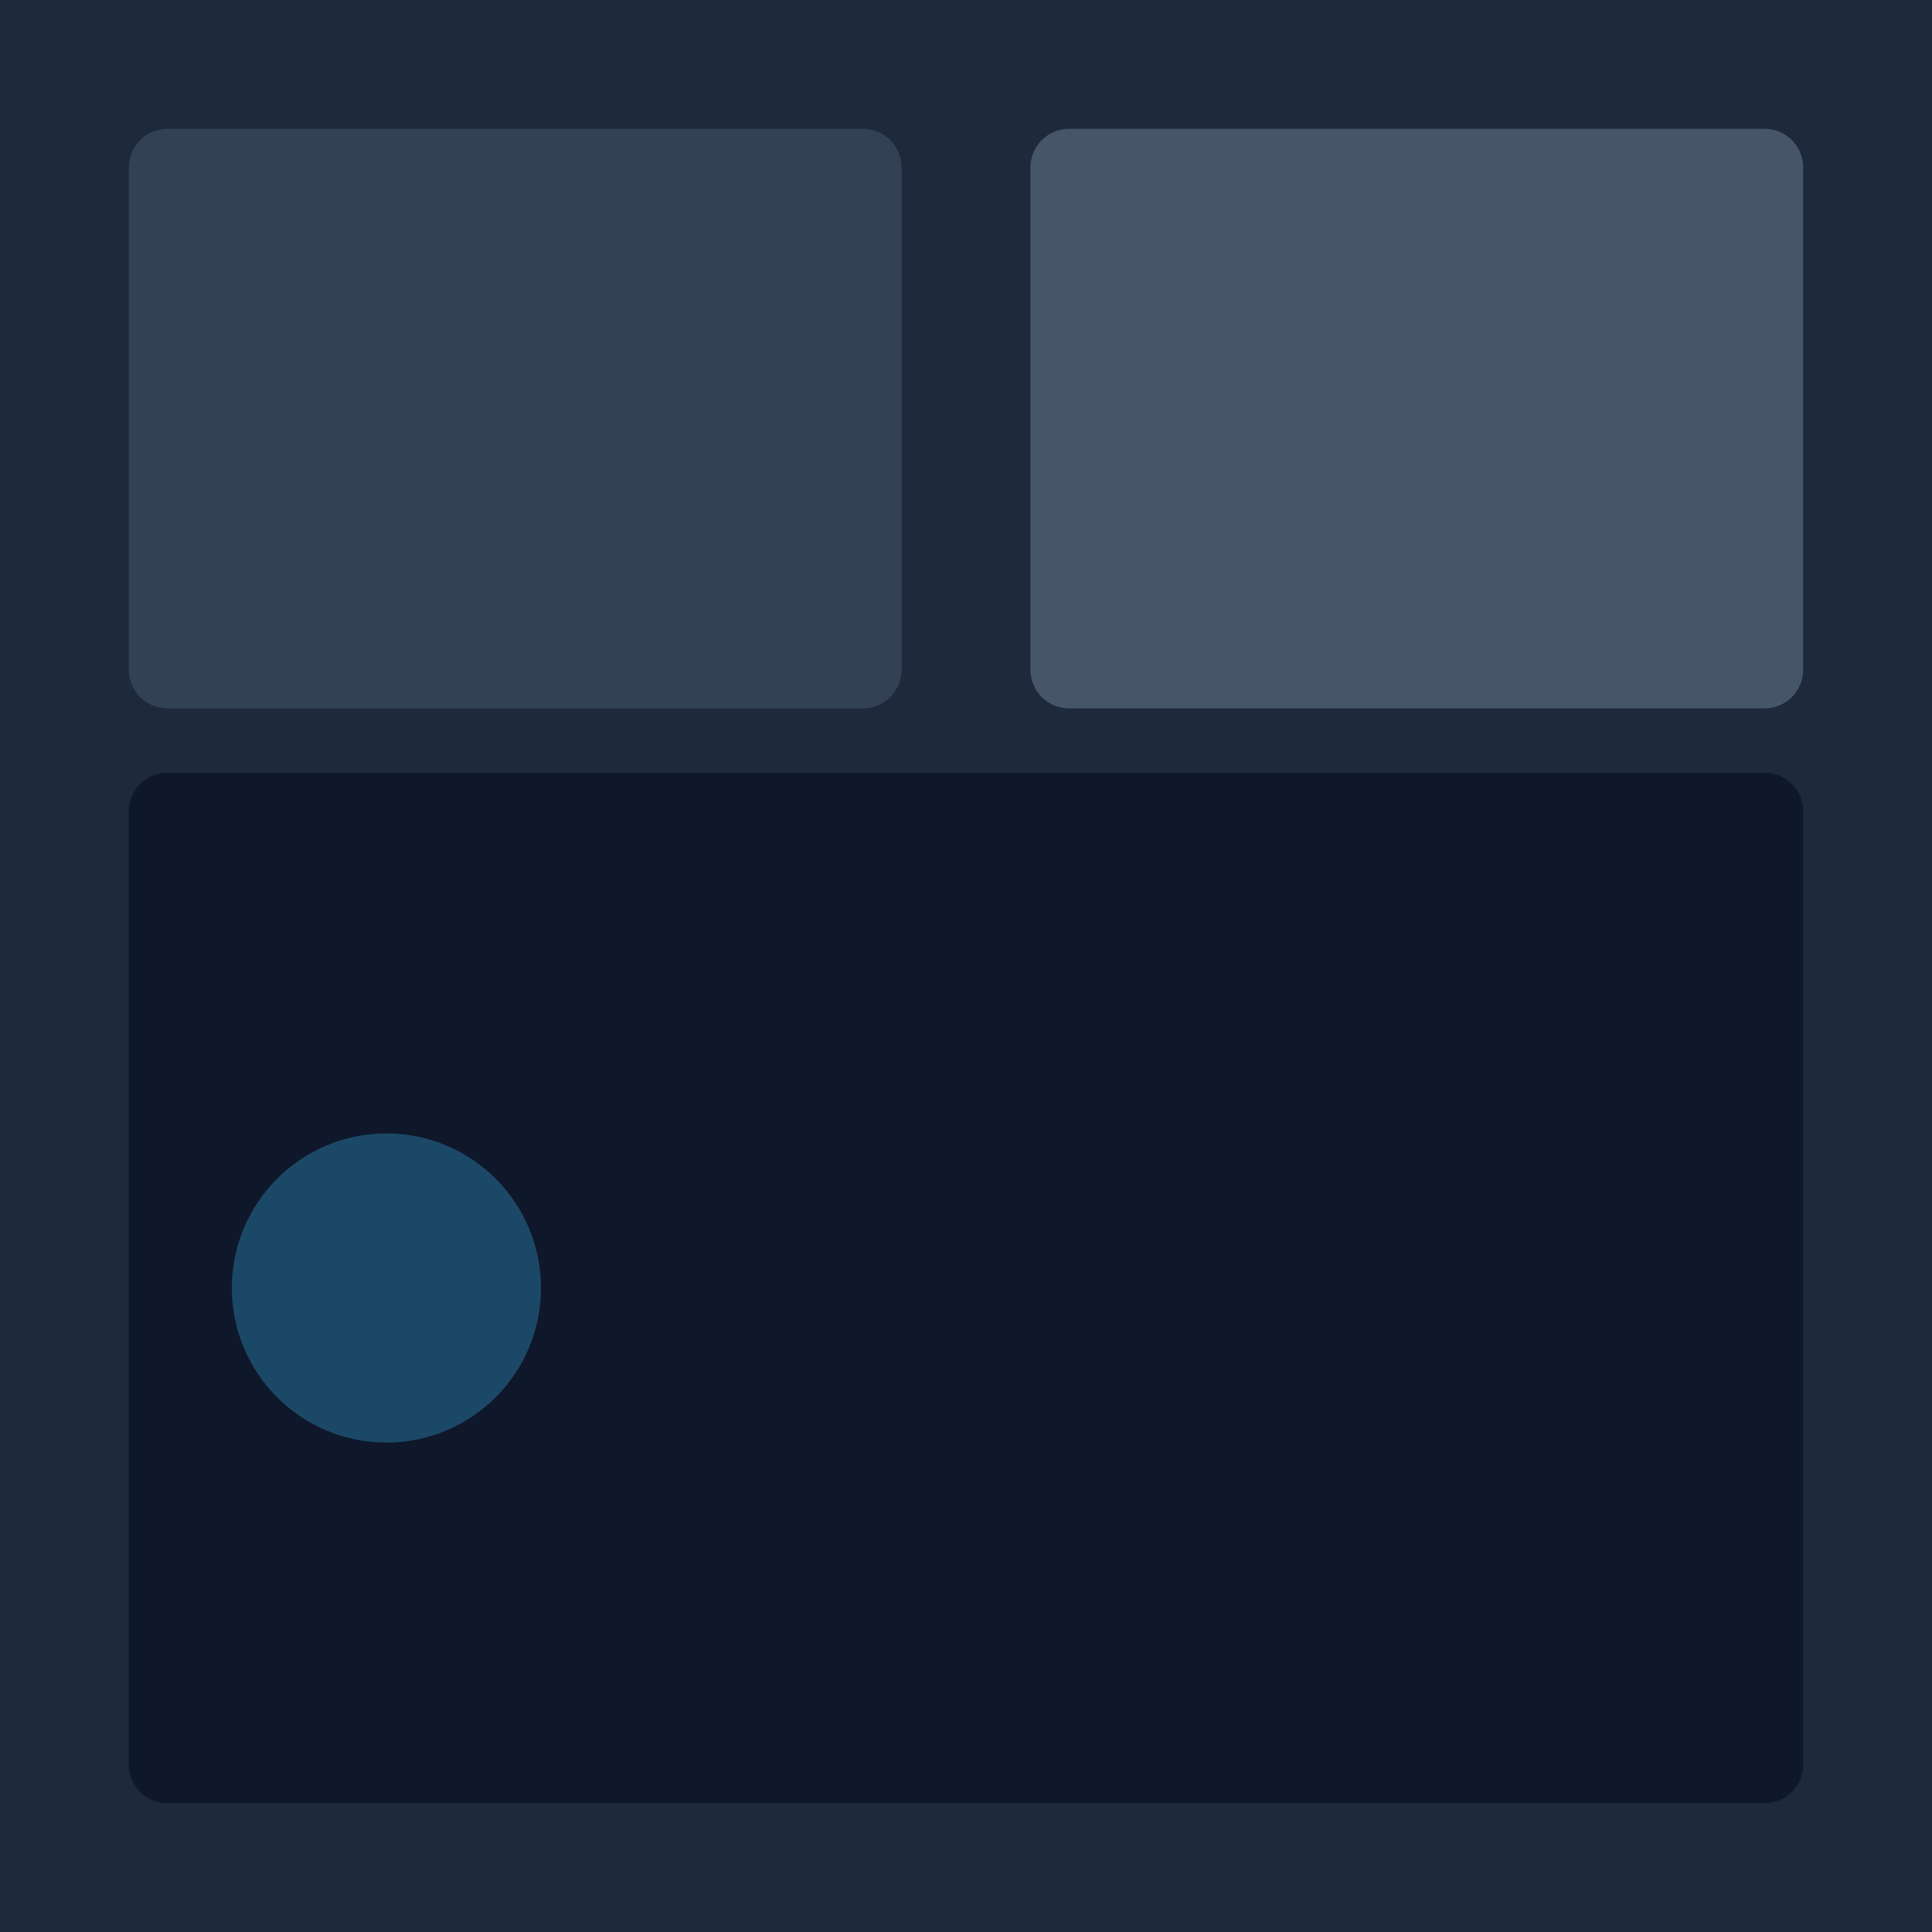
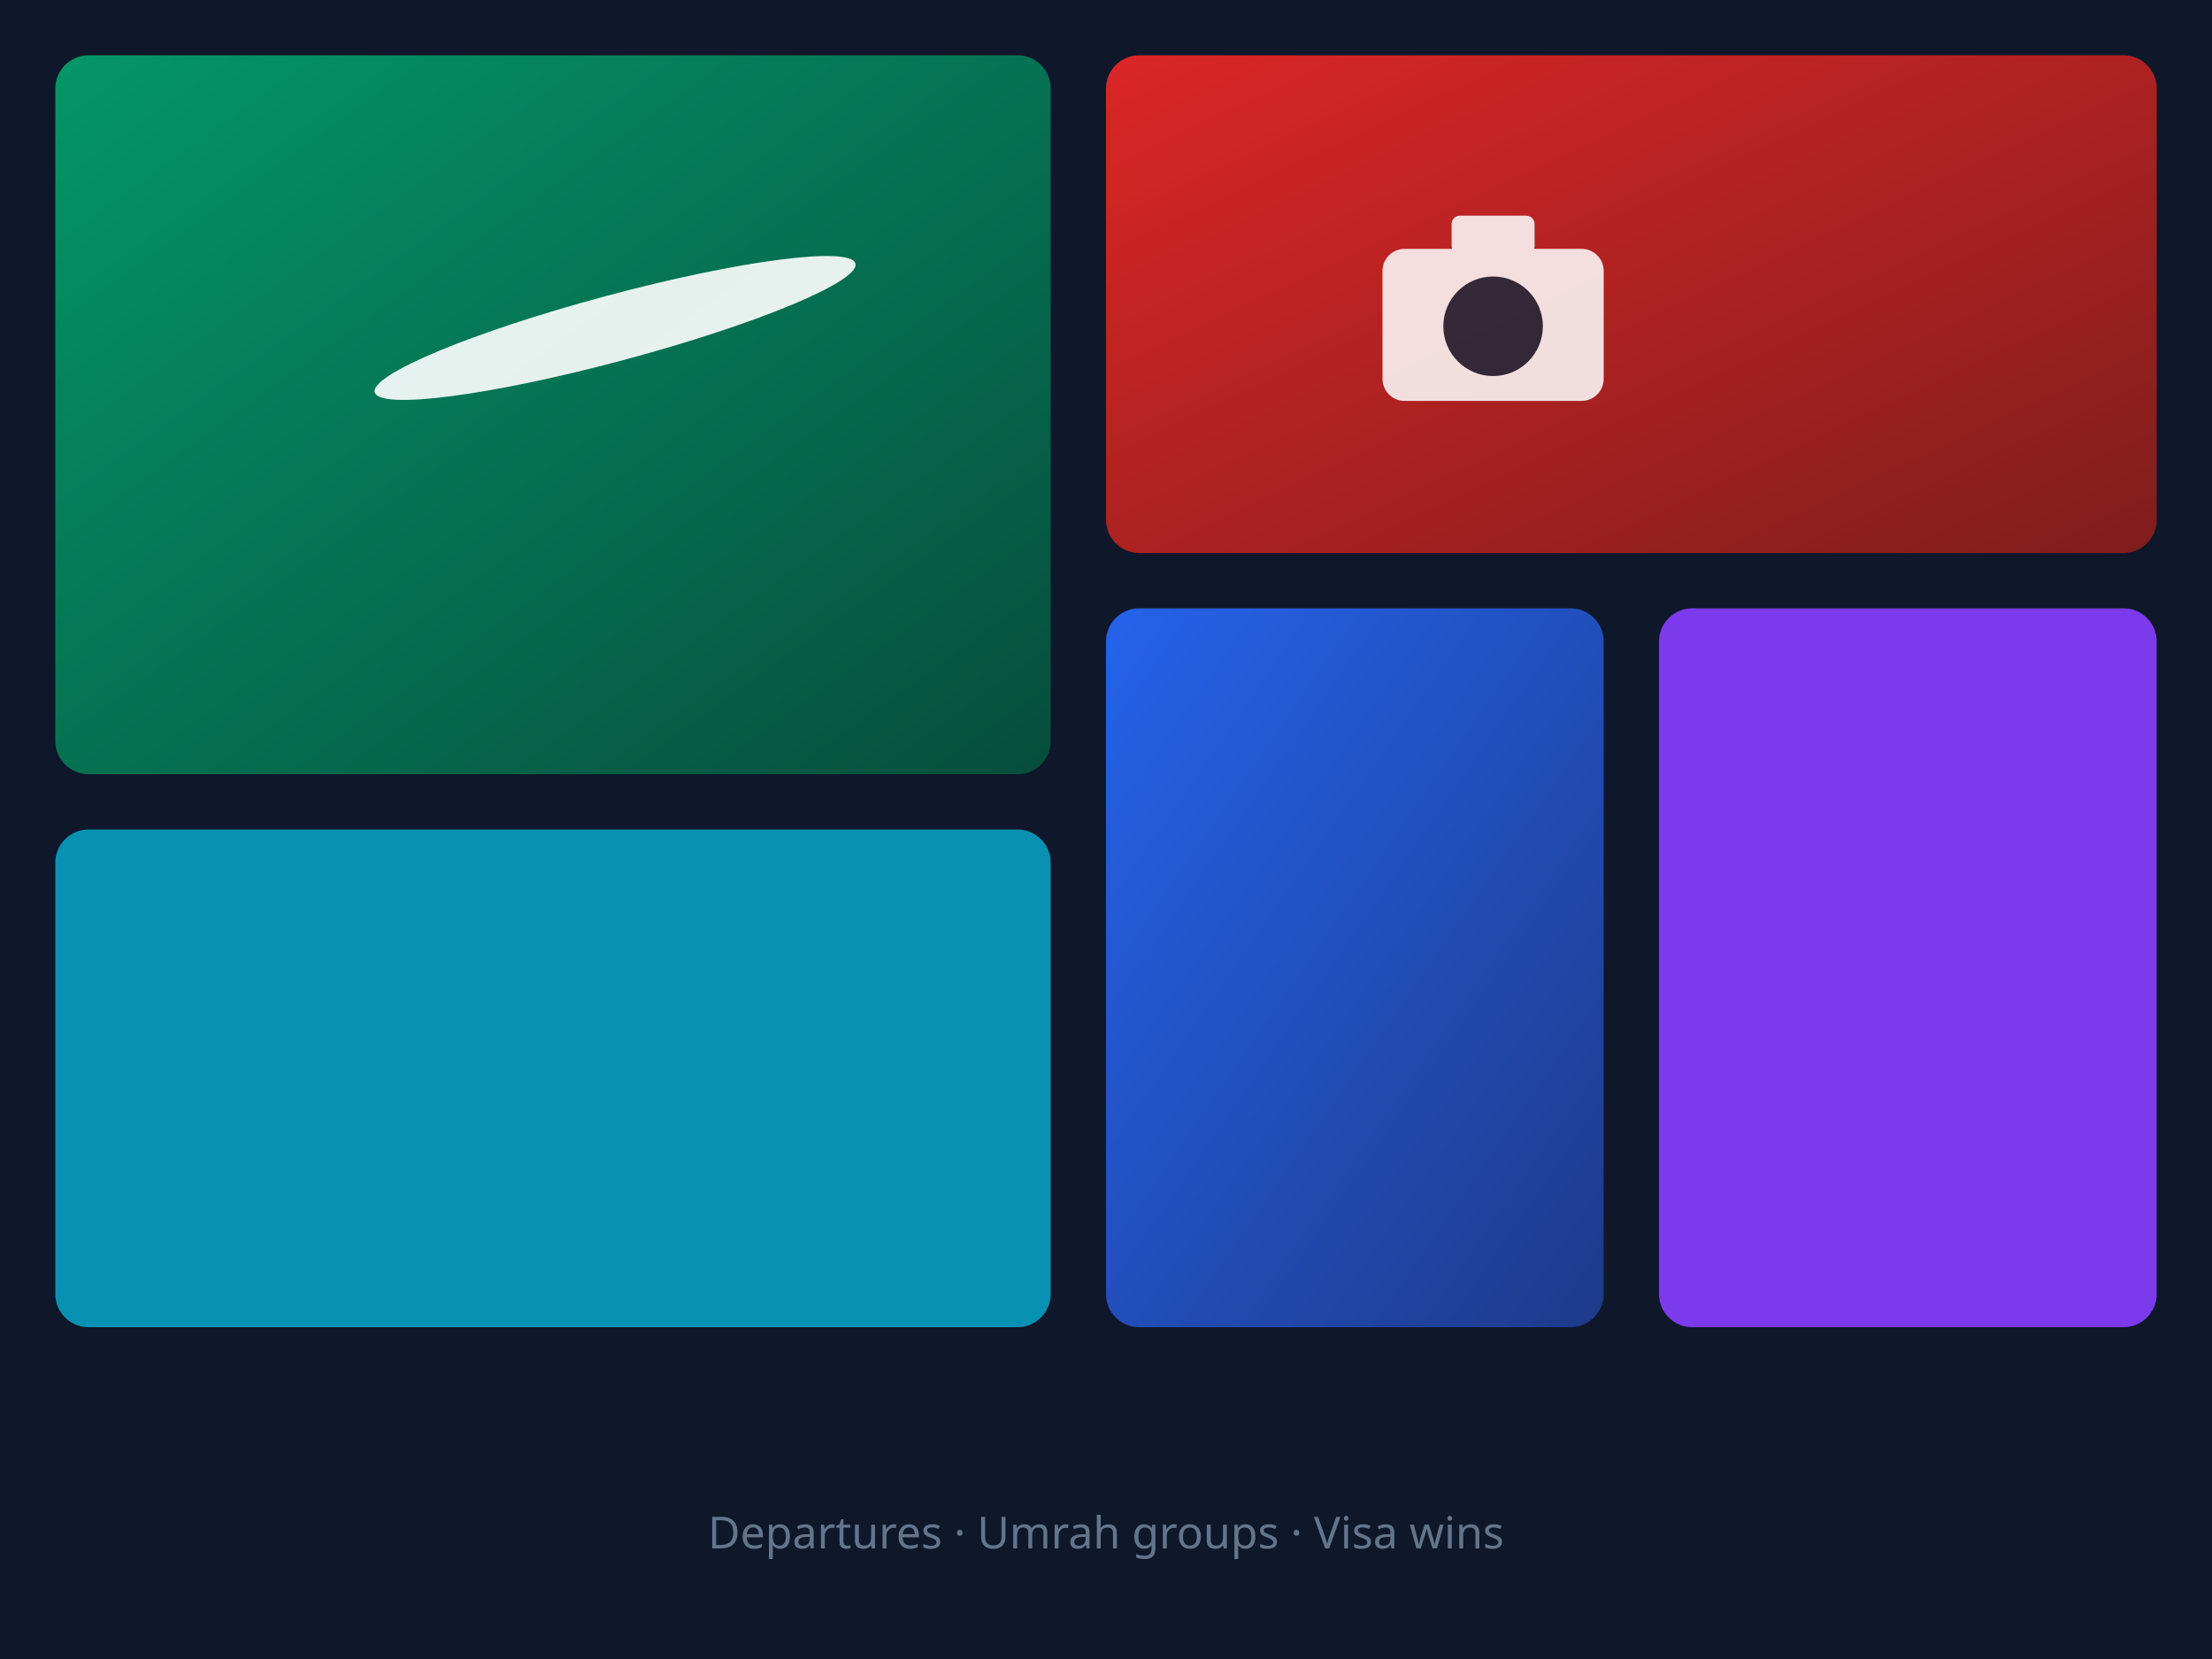
- <svg xmlns="http://www.w3.org/2000/svg" width="600" height="600" viewBox="0 0 600 600" role="img" aria-label="Gallery">
-   <rect width="600" height="600" fill="#1e293b" />
-   <rect x="40" y="40" width="240" height="180" rx="12" fill="#334155" />
-   <rect x="320" y="40" width="240" height="180" rx="12" fill="#475569" />
-   <rect x="40" y="240" width="520" height="320" rx="12" fill="#0f172a" />
-   <circle cx="120" cy="400" r="48" fill="#38bdf8" opacity="0.3" />
+ <svg xmlns="http://www.w3.org/2000/svg" width="800" height="600" viewBox="0 0 800 600" role="img" aria-label="Travel gallery">
+   <defs>
+     <linearGradient id="g1" x1="0" y1="0" x2="1" y2="1">
+       <stop offset="0%" stop-color="#059669" />
+       <stop offset="100%" stop-color="#064e3b" />
+     </linearGradient>
+     <linearGradient id="g2" x1="0" y1="0" x2="1" y2="1">
+       <stop offset="0%" stop-color="#dc2626" />
+       <stop offset="100%" stop-color="#7f1d1d" />
+     </linearGradient>
+     <linearGradient id="g3" x1="0" y1="0" x2="1" y2="1">
+       <stop offset="0%" stop-color="#2563eb" />
+       <stop offset="100%" stop-color="#1e3a8a" />
+     </linearGradient>
+   </defs>
+   <rect width="800" height="600" fill="#0f172a" />
+   <rect x="20" y="20" width="360" height="260" rx="12" fill="url(#g1)" />
+   <rect x="400" y="20" width="380" height="180" rx="12" fill="url(#g2)" />
+   <rect x="400" y="220" width="180" height="260" rx="12" fill="url(#g3)" />
+   <rect x="600" y="220" width="180" height="260" rx="12" fill="#7c3aed" />
+   <rect x="20" y="300" width="360" height="180" rx="12" fill="#0891b2" />
+   <g transform="translate(140 120) rotate(-15)" fill="#fff" opacity="0.9">
+     <ellipse cx="80" cy="20" rx="90" ry="12" />
+     <path d="M70 8 L90 20 L70 32 Z" />
+   </g>
+   <g transform="translate(500 70)" fill="#fff" opacity="0.85">
+     <rect x="0" y="20" width="80" height="55" rx="8" />
+     <circle cx="40" cy="48" r="18" fill="#1e293b" />
+     <rect x="25" y="8" width="30" height="14" rx="3" />
+   </g>
+   <text x="400" y="560" text-anchor="middle" fill="#64748b" font-family="system-ui,sans-serif" font-size="16">Departures · Umrah groups · Visa wins</text>
</svg>
